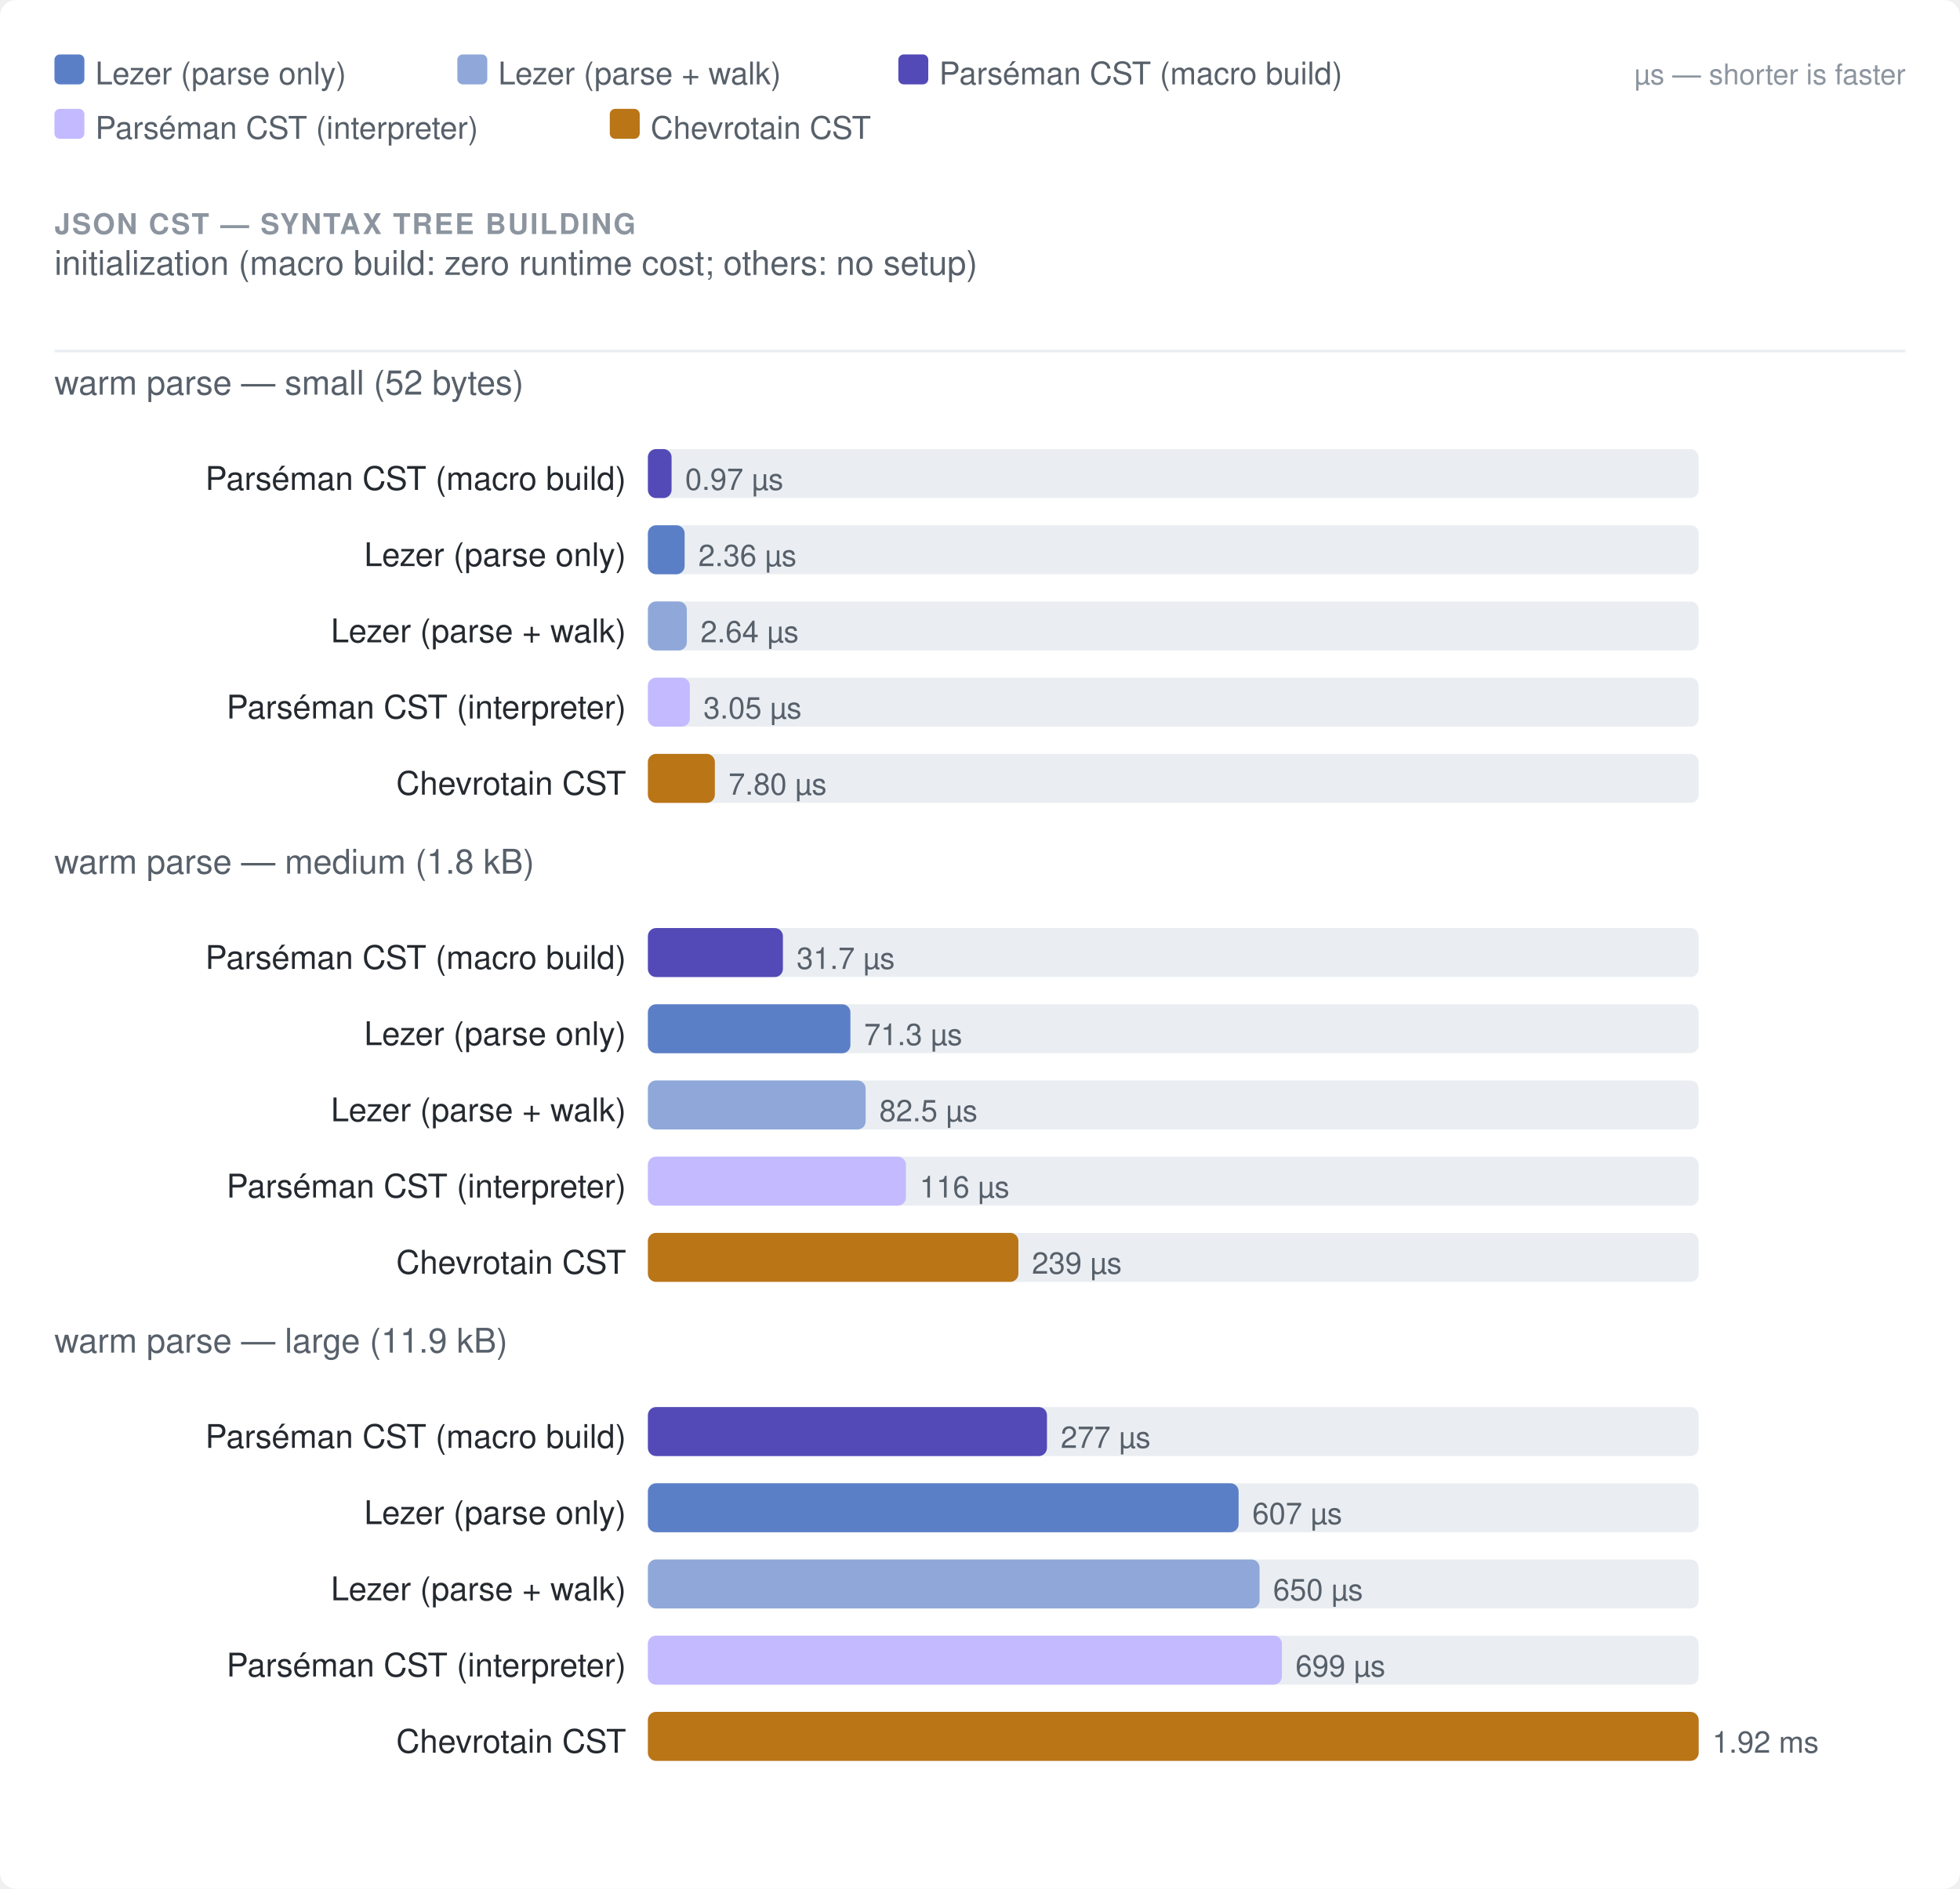
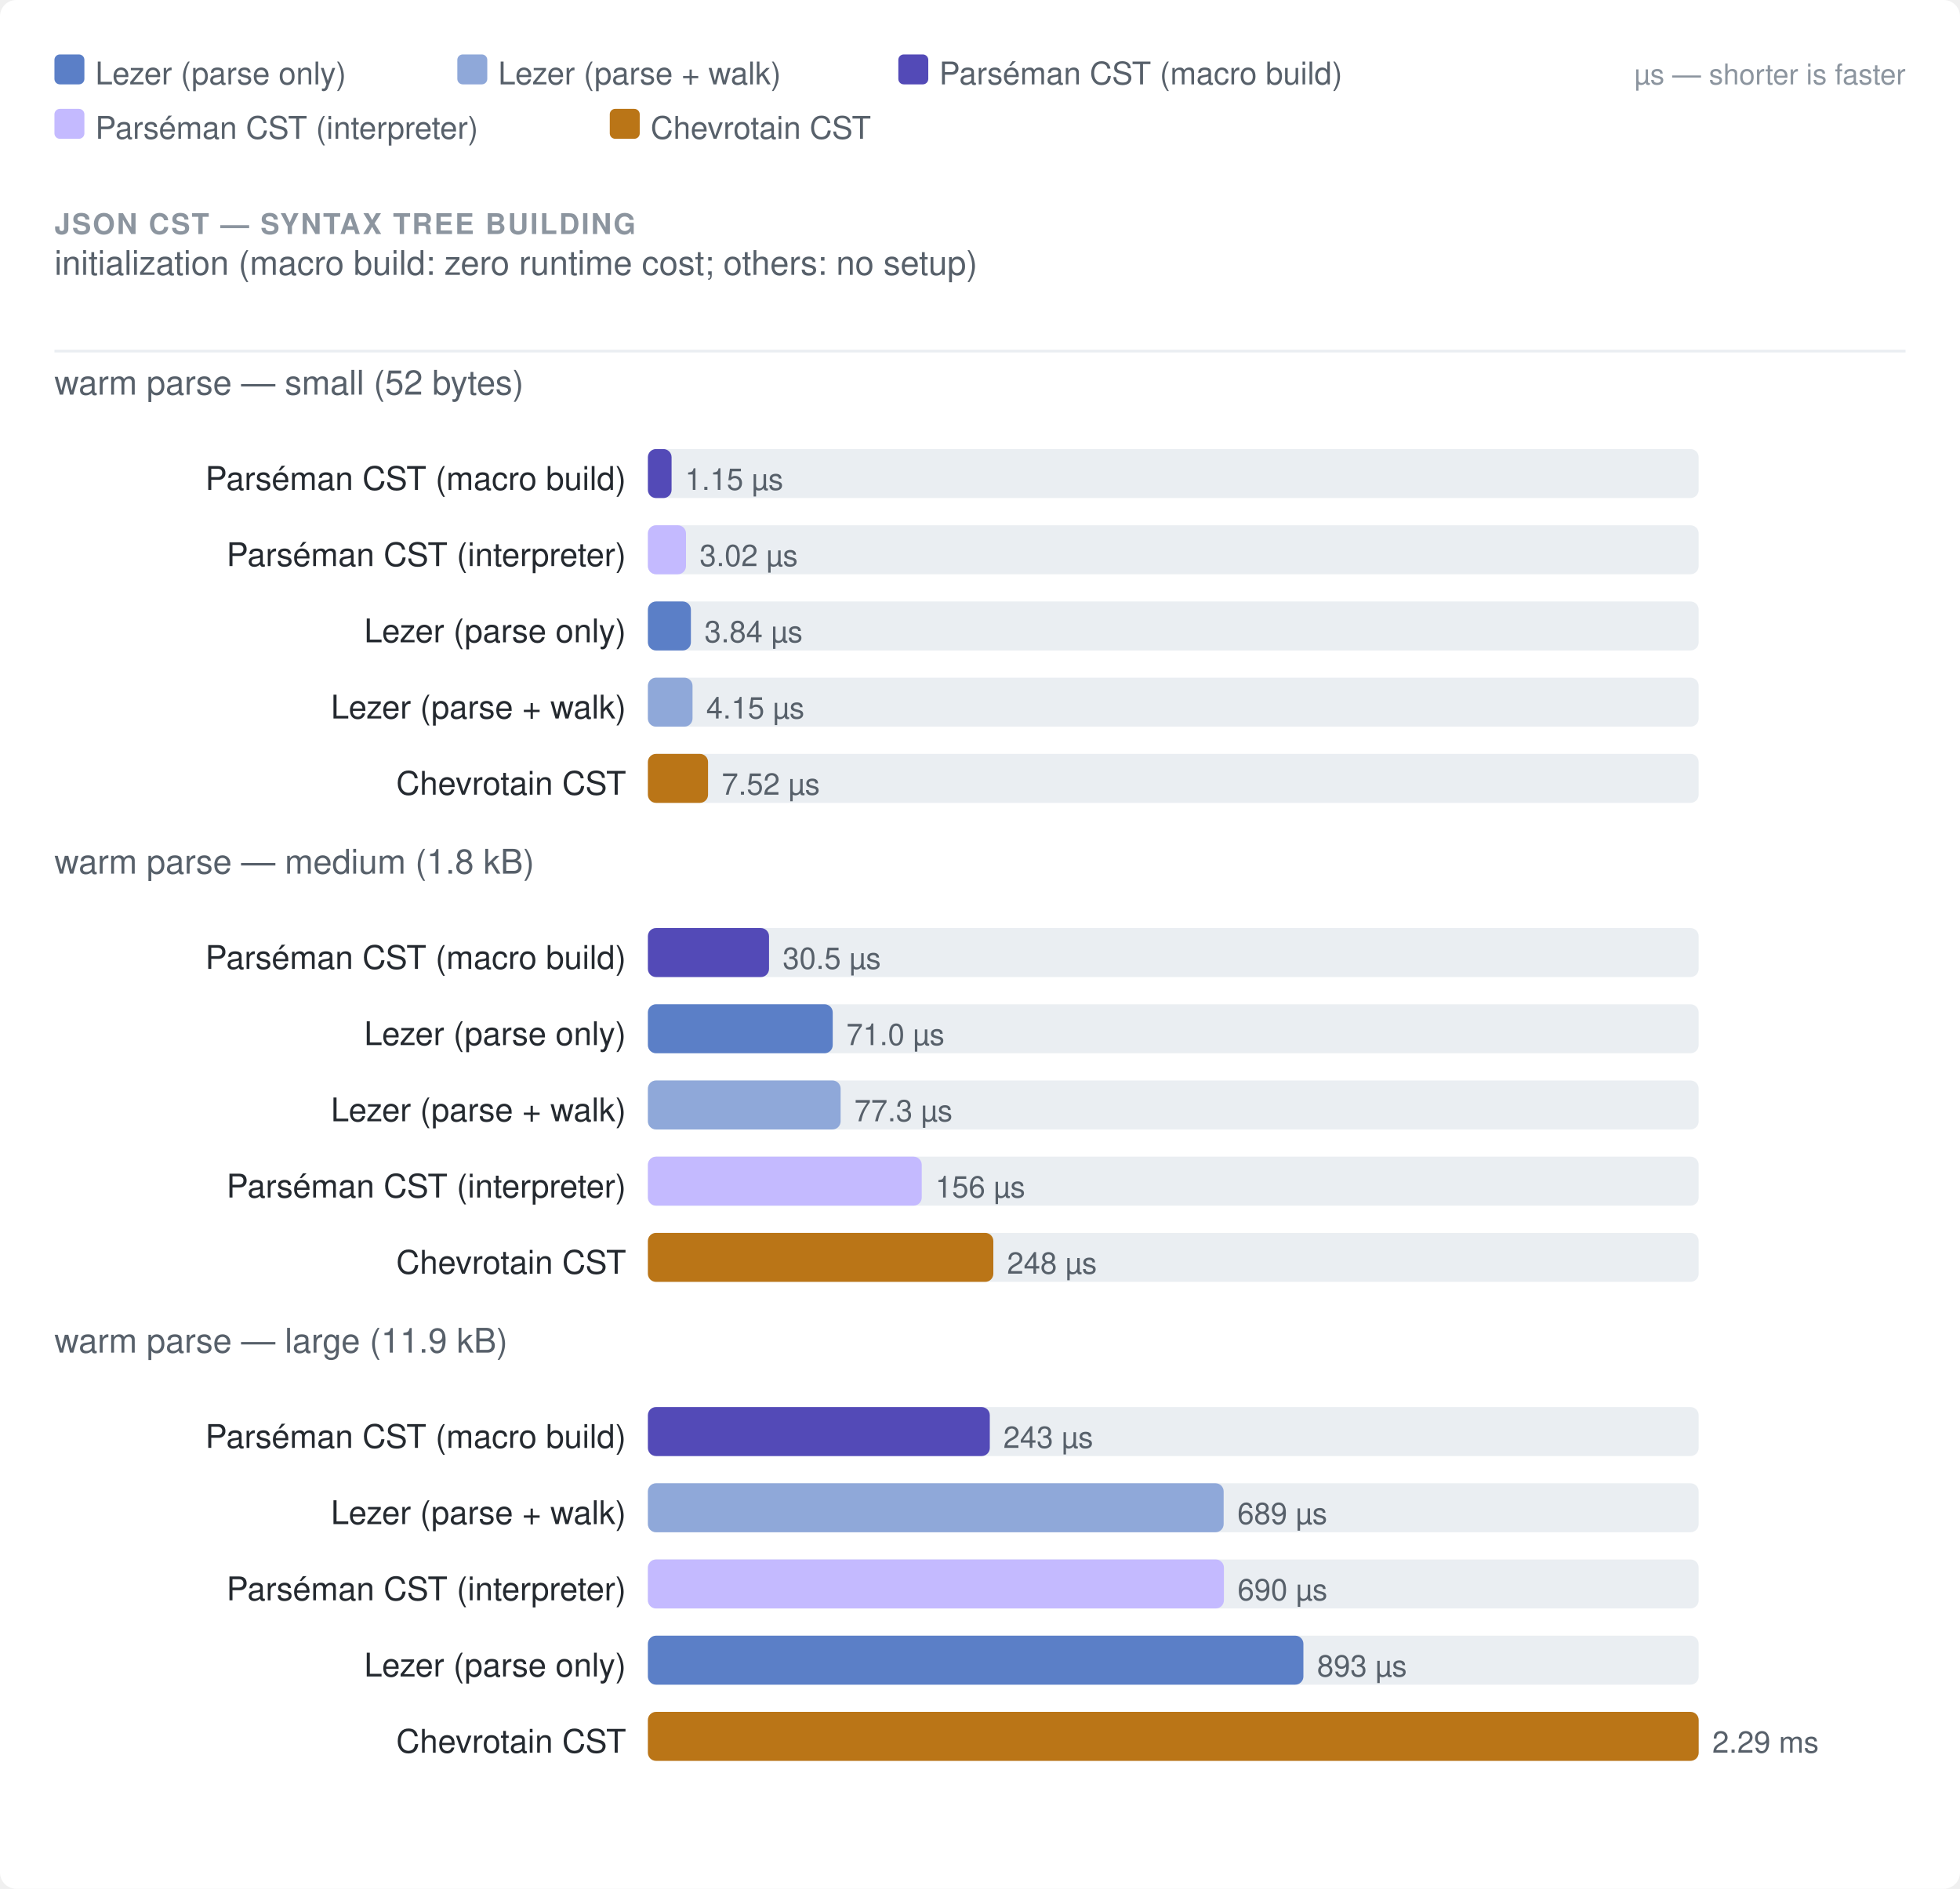
<svg xmlns="http://www.w3.org/2000/svg" viewBox="0 0 720 694" width="720" height="694">
  <rect width="720" height="694" fill="white" rx="6" />
  <rect x="20" y="20" width="11" height="11" rx="2" fill="#5B7FC7" />
  <text x="35" y="31" font-size="11.5" fill="#57606a" font-family="-apple-system,BlinkMacSystemFont,'Segoe UI',Helvetica,Arial,sans-serif">Lezer (parse only)</text>
  <rect x="168" y="20" width="11" height="11" rx="2" fill="#8FA8D9" />
  <text x="183" y="31" font-size="11.5" fill="#57606a" font-family="-apple-system,BlinkMacSystemFont,'Segoe UI',Helvetica,Arial,sans-serif">Lezer (parse + walk)</text>
  <rect x="330" y="20" width="11" height="11" rx="2" fill="#534AB7" />
  <text x="345" y="31" font-size="11.5" fill="#57606a" font-family="-apple-system,BlinkMacSystemFont,'Segoe UI',Helvetica,Arial,sans-serif">Parséman CST (macro build)</text>
  <rect x="20" y="40" width="11" height="11" rx="2" fill="#C4BAFF" />
  <text x="35" y="51" font-size="11.5" fill="#57606a" font-family="-apple-system,BlinkMacSystemFont,'Segoe UI',Helvetica,Arial,sans-serif">Parséman CST (interpreter)</text>
  <rect x="224" y="40" width="11" height="11" rx="2" fill="#BA7517" />
  <text x="239" y="51" font-size="11.5" fill="#57606a" font-family="-apple-system,BlinkMacSystemFont,'Segoe UI',Helvetica,Arial,sans-serif">Chevrotain CST</text>
  <text x="700" y="31" font-size="10.5" fill="#8c959f" text-anchor="end" font-family="-apple-system,BlinkMacSystemFont,'Segoe UI',Helvetica,Arial,sans-serif">µs — shorter is faster</text>
  <text x="20" y="86" font-size="10.5" font-weight="600" fill="#8c959f" letter-spacing="0.06em" font-family="-apple-system,BlinkMacSystemFont,'Segoe UI',Helvetica,Arial,sans-serif">JSON CST — SYNTAX TREE BUILDING</text>
  <text x="20" y="101" font-size="12.5" fill="#57606a" font-family="-apple-system,BlinkMacSystemFont,'Segoe UI',Helvetica,Arial,sans-serif">initialization (macro build: zero runtime cost; others: no setup)</text>
  <line x1="20" y1="129" x2="700" y2="129" stroke="#eaeef2" stroke-width="1" />
  <text x="20" y="145" font-size="12.5" fill="#57606a" font-family="-apple-system,BlinkMacSystemFont,'Segoe UI',Helvetica,Arial,sans-serif">warm parse — small  (52 bytes)</text>
  <text x="230" y="180" text-anchor="end" font-size="12" fill="#24292f" font-family="-apple-system,BlinkMacSystemFont,'Segoe UI',Helvetica,Arial,sans-serif">Parséman CST (macro build)</text>
  <rect x="238" y="165" width="386" height="18" rx="3" fill="#eaeef2" />
  <rect x="238" y="165" width="8.7" height="18" rx="3" fill="#534AB7" />
-   <text x="251.693" y="180" font-size="11" fill="#57606a" font-family="-apple-system,BlinkMacSystemFont,'Segoe UI',Helvetica,Arial,sans-serif">0.97 µs</text>
-   <text x="230" y="208" text-anchor="end" font-size="12" fill="#24292f" font-family="-apple-system,BlinkMacSystemFont,'Segoe UI',Helvetica,Arial,sans-serif">Lezer (parse only)</text>
+   <text x="251.654" y="180" font-size="11" fill="#57606a" font-family="-apple-system,BlinkMacSystemFont,'Segoe UI',Helvetica,Arial,sans-serif">1.15 µs</text>
+   <text x="230" y="208" text-anchor="end" font-size="12" fill="#24292f" font-family="-apple-system,BlinkMacSystemFont,'Segoe UI',Helvetica,Arial,sans-serif">Parséman CST (interpreter)</text>
  <rect x="238" y="193" width="386" height="18" rx="3" fill="#eaeef2" />
-   <rect x="238" y="193" width="13.5" height="18" rx="3" fill="#5B7FC7" />
-   <text x="256.527" y="208" font-size="11" fill="#57606a" font-family="-apple-system,BlinkMacSystemFont,'Segoe UI',Helvetica,Arial,sans-serif">2.36 µs</text>
-   <text x="230" y="236" text-anchor="end" font-size="12" fill="#24292f" font-family="-apple-system,BlinkMacSystemFont,'Segoe UI',Helvetica,Arial,sans-serif">Lezer (parse + walk)</text>
+   <rect x="238" y="193" width="14.0" height="18" rx="3" fill="#C4BAFF" />
+   <text x="257.003" y="208" font-size="11" fill="#57606a" font-family="-apple-system,BlinkMacSystemFont,'Segoe UI',Helvetica,Arial,sans-serif">3.02 µs</text>
+   <text x="230" y="236" text-anchor="end" font-size="12" fill="#24292f" font-family="-apple-system,BlinkMacSystemFont,'Segoe UI',Helvetica,Arial,sans-serif">Lezer (parse only)</text>
  <rect x="238" y="221" width="386" height="18" rx="3" fill="#eaeef2" />
-   <rect x="238" y="221" width="14.3" height="18" rx="3" fill="#8FA8D9" />
-   <text x="257.325" y="236" font-size="11" fill="#57606a" font-family="-apple-system,BlinkMacSystemFont,'Segoe UI',Helvetica,Arial,sans-serif">2.64 µs</text>
-   <text x="230" y="264" text-anchor="end" font-size="12" fill="#24292f" font-family="-apple-system,BlinkMacSystemFont,'Segoe UI',Helvetica,Arial,sans-serif">Parséman CST (interpreter)</text>
+   <rect x="238" y="221" width="15.8" height="18" rx="3" fill="#5B7FC7" />
+   <text x="258.783" y="236" font-size="11" fill="#57606a" font-family="-apple-system,BlinkMacSystemFont,'Segoe UI',Helvetica,Arial,sans-serif">3.84 µs</text>
+   <text x="230" y="264" text-anchor="end" font-size="12" fill="#24292f" font-family="-apple-system,BlinkMacSystemFont,'Segoe UI',Helvetica,Arial,sans-serif">Lezer (parse + walk)</text>
  <rect x="238" y="249" width="386" height="18" rx="3" fill="#eaeef2" />
-   <rect x="238" y="249" width="15.4" height="18" rx="3" fill="#C4BAFF" />
-   <text x="258.389" y="264" font-size="11" fill="#57606a" font-family="-apple-system,BlinkMacSystemFont,'Segoe UI',Helvetica,Arial,sans-serif">3.05 µs</text>
+   <rect x="238" y="249" width="16.4" height="18" rx="3" fill="#8FA8D9" />
+   <text x="259.418" y="264" font-size="11" fill="#57606a" font-family="-apple-system,BlinkMacSystemFont,'Segoe UI',Helvetica,Arial,sans-serif">4.15 µs</text>
  <text x="230" y="292" text-anchor="end" font-size="12" fill="#24292f" font-family="-apple-system,BlinkMacSystemFont,'Segoe UI',Helvetica,Arial,sans-serif">Chevrotain CST</text>
  <rect x="238" y="277" width="386" height="18" rx="3" fill="#eaeef2" />
-   <rect x="238" y="277" width="24.6" height="18" rx="3" fill="#BA7517" />
-   <text x="267.604" y="292" font-size="11" fill="#57606a" font-family="-apple-system,BlinkMacSystemFont,'Segoe UI',Helvetica,Arial,sans-serif">7.80 µs</text>
+   <rect x="238" y="277" width="22.1" height="18" rx="3" fill="#BA7517" />
+   <text x="265.101" y="292" font-size="11" fill="#57606a" font-family="-apple-system,BlinkMacSystemFont,'Segoe UI',Helvetica,Arial,sans-serif">7.52 µs</text>
  <text x="20" y="321" font-size="12.5" fill="#57606a" font-family="-apple-system,BlinkMacSystemFont,'Segoe UI',Helvetica,Arial,sans-serif">warm parse — medium  (1.8 kB)</text>
  <text x="230" y="356" text-anchor="end" font-size="12" fill="#24292f" font-family="-apple-system,BlinkMacSystemFont,'Segoe UI',Helvetica,Arial,sans-serif">Parséman CST (macro build)</text>
  <rect x="238" y="341" width="386" height="18" rx="3" fill="#eaeef2" />
-   <rect x="238" y="341" width="49.6" height="18" rx="3" fill="#534AB7" />
-   <text x="292.634" y="356" font-size="11" fill="#57606a" font-family="-apple-system,BlinkMacSystemFont,'Segoe UI',Helvetica,Arial,sans-serif">31.7 µs</text>
+   <rect x="238" y="341" width="44.5" height="18" rx="3" fill="#534AB7" />
+   <text x="287.511" y="356" font-size="11" fill="#57606a" font-family="-apple-system,BlinkMacSystemFont,'Segoe UI',Helvetica,Arial,sans-serif">30.5 µs</text>
  <text x="230" y="384" text-anchor="end" font-size="12" fill="#24292f" font-family="-apple-system,BlinkMacSystemFont,'Segoe UI',Helvetica,Arial,sans-serif">Lezer (parse only)</text>
  <rect x="238" y="369" width="386" height="18" rx="3" fill="#eaeef2" />
-   <rect x="238" y="369" width="74.4" height="18" rx="3" fill="#5B7FC7" />
-   <text x="317.408" y="384" font-size="11" fill="#57606a" font-family="-apple-system,BlinkMacSystemFont,'Segoe UI',Helvetica,Arial,sans-serif">71.3 µs</text>
+   <rect x="238" y="369" width="67.9" height="18" rx="3" fill="#5B7FC7" />
+   <text x="310.885" y="384" font-size="11" fill="#57606a" font-family="-apple-system,BlinkMacSystemFont,'Segoe UI',Helvetica,Arial,sans-serif">71.0 µs</text>
  <text x="230" y="412" text-anchor="end" font-size="12" fill="#24292f" font-family="-apple-system,BlinkMacSystemFont,'Segoe UI',Helvetica,Arial,sans-serif">Lezer (parse + walk)</text>
  <rect x="238" y="397" width="386" height="18" rx="3" fill="#eaeef2" />
-   <rect x="238" y="397" width="80.0" height="18" rx="3" fill="#8FA8D9" />
-   <text x="323.01" y="412" font-size="11" fill="#57606a" font-family="-apple-system,BlinkMacSystemFont,'Segoe UI',Helvetica,Arial,sans-serif">82.5 µs</text>
+   <rect x="238" y="397" width="70.8" height="18" rx="3" fill="#8FA8D9" />
+   <text x="313.829" y="412" font-size="11" fill="#57606a" font-family="-apple-system,BlinkMacSystemFont,'Segoe UI',Helvetica,Arial,sans-serif">77.3 µs</text>
  <text x="230" y="440" text-anchor="end" font-size="12" fill="#24292f" font-family="-apple-system,BlinkMacSystemFont,'Segoe UI',Helvetica,Arial,sans-serif">Parséman CST (interpreter)</text>
  <rect x="238" y="425" width="386" height="18" rx="3" fill="#eaeef2" />
-   <rect x="238" y="425" width="94.8" height="18" rx="3" fill="#C4BAFF" />
-   <text x="337.807" y="440" font-size="11" fill="#57606a" font-family="-apple-system,BlinkMacSystemFont,'Segoe UI',Helvetica,Arial,sans-serif">116 µs</text>
+   <rect x="238" y="425" width="100.6" height="18" rx="3" fill="#C4BAFF" />
+   <text x="343.595" y="440" font-size="11" fill="#57606a" font-family="-apple-system,BlinkMacSystemFont,'Segoe UI',Helvetica,Arial,sans-serif">156 µs</text>
  <text x="230" y="468" text-anchor="end" font-size="12" fill="#24292f" font-family="-apple-system,BlinkMacSystemFont,'Segoe UI',Helvetica,Arial,sans-serif">Chevrotain CST</text>
  <rect x="238" y="453" width="386" height="18" rx="3" fill="#eaeef2" />
-   <rect x="238" y="453" width="136.1" height="18" rx="3" fill="#BA7517" />
-   <text x="379.067" y="468" font-size="11" fill="#57606a" font-family="-apple-system,BlinkMacSystemFont,'Segoe UI',Helvetica,Arial,sans-serif">239 µs</text>
+   <rect x="238" y="453" width="126.9" height="18" rx="3" fill="#BA7517" />
+   <text x="369.922" y="468" font-size="11" fill="#57606a" font-family="-apple-system,BlinkMacSystemFont,'Segoe UI',Helvetica,Arial,sans-serif">248 µs</text>
  <text x="20" y="497" font-size="12.5" fill="#57606a" font-family="-apple-system,BlinkMacSystemFont,'Segoe UI',Helvetica,Arial,sans-serif">warm parse — large  (11.9 kB)</text>
  <text x="230" y="532" text-anchor="end" font-size="12" fill="#24292f" font-family="-apple-system,BlinkMacSystemFont,'Segoe UI',Helvetica,Arial,sans-serif">Parséman CST (macro build)</text>
  <rect x="238" y="517" width="386" height="18" rx="3" fill="#eaeef2" />
-   <rect x="238" y="517" width="146.6" height="18" rx="3" fill="#534AB7" />
-   <text x="389.643" y="532" font-size="11" fill="#57606a" font-family="-apple-system,BlinkMacSystemFont,'Segoe UI',Helvetica,Arial,sans-serif">277 µs</text>
-   <text x="230" y="560" text-anchor="end" font-size="12" fill="#24292f" font-family="-apple-system,BlinkMacSystemFont,'Segoe UI',Helvetica,Arial,sans-serif">Lezer (parse only)</text>
+   <rect x="238" y="517" width="125.6" height="18" rx="3" fill="#534AB7" />
+   <text x="368.554" y="532" font-size="11" fill="#57606a" font-family="-apple-system,BlinkMacSystemFont,'Segoe UI',Helvetica,Arial,sans-serif">243 µs</text>
+   <text x="230" y="560" text-anchor="end" font-size="12" fill="#24292f" font-family="-apple-system,BlinkMacSystemFont,'Segoe UI',Helvetica,Arial,sans-serif">Lezer (parse + walk)</text>
  <rect x="238" y="545" width="386" height="18" rx="3" fill="#eaeef2" />
-   <rect x="238" y="545" width="217.0" height="18" rx="3" fill="#5B7FC7" />
-   <text x="460.026" y="560" font-size="11" fill="#57606a" font-family="-apple-system,BlinkMacSystemFont,'Segoe UI',Helvetica,Arial,sans-serif">607 µs</text>
-   <text x="230" y="588" text-anchor="end" font-size="12" fill="#24292f" font-family="-apple-system,BlinkMacSystemFont,'Segoe UI',Helvetica,Arial,sans-serif">Lezer (parse + walk)</text>
+   <rect x="238" y="545" width="211.5" height="18" rx="3" fill="#8FA8D9" />
+   <text x="454.542" y="560" font-size="11" fill="#57606a" font-family="-apple-system,BlinkMacSystemFont,'Segoe UI',Helvetica,Arial,sans-serif">689 µs</text>
+   <text x="230" y="588" text-anchor="end" font-size="12" fill="#24292f" font-family="-apple-system,BlinkMacSystemFont,'Segoe UI',Helvetica,Arial,sans-serif">Parséman CST (interpreter)</text>
  <rect x="238" y="573" width="386" height="18" rx="3" fill="#eaeef2" />
-   <rect x="238" y="573" width="224.7" height="18" rx="3" fill="#8FA8D9" />
-   <text x="467.664" y="588" font-size="11" fill="#57606a" font-family="-apple-system,BlinkMacSystemFont,'Segoe UI',Helvetica,Arial,sans-serif">650 µs</text>
-   <text x="230" y="616" text-anchor="end" font-size="12" fill="#24292f" font-family="-apple-system,BlinkMacSystemFont,'Segoe UI',Helvetica,Arial,sans-serif">Parséman CST (interpreter)</text>
+   <rect x="238" y="573" width="211.6" height="18" rx="3" fill="#C4BAFF" />
+   <text x="454.611" y="588" font-size="11" fill="#57606a" font-family="-apple-system,BlinkMacSystemFont,'Segoe UI',Helvetica,Arial,sans-serif">690 µs</text>
+   <text x="230" y="616" text-anchor="end" font-size="12" fill="#24292f" font-family="-apple-system,BlinkMacSystemFont,'Segoe UI',Helvetica,Arial,sans-serif">Lezer (parse only)</text>
  <rect x="238" y="601" width="386" height="18" rx="3" fill="#eaeef2" />
-   <rect x="238" y="601" width="232.9" height="18" rx="3" fill="#C4BAFF" />
-   <text x="475.899" y="616" font-size="11" fill="#57606a" font-family="-apple-system,BlinkMacSystemFont,'Segoe UI',Helvetica,Arial,sans-serif">699 µs</text>
+   <rect x="238" y="601" width="240.8" height="18" rx="3" fill="#5B7FC7" />
+   <text x="483.805" y="616" font-size="11" fill="#57606a" font-family="-apple-system,BlinkMacSystemFont,'Segoe UI',Helvetica,Arial,sans-serif">893 µs</text>
  <text x="230" y="644" text-anchor="end" font-size="12" fill="#24292f" font-family="-apple-system,BlinkMacSystemFont,'Segoe UI',Helvetica,Arial,sans-serif">Chevrotain CST</text>
  <rect x="238" y="629" width="386" height="18" rx="3" fill="#eaeef2" />
  <rect x="238" y="629" width="386.0" height="18" rx="3" fill="#BA7517" />
-   <text x="629" y="644" font-size="11" fill="#57606a" font-family="-apple-system,BlinkMacSystemFont,'Segoe UI',Helvetica,Arial,sans-serif">1.92 ms</text>
+   <text x="629" y="644" font-size="11" fill="#57606a" font-family="-apple-system,BlinkMacSystemFont,'Segoe UI',Helvetica,Arial,sans-serif">2.29 ms</text>
</svg>
